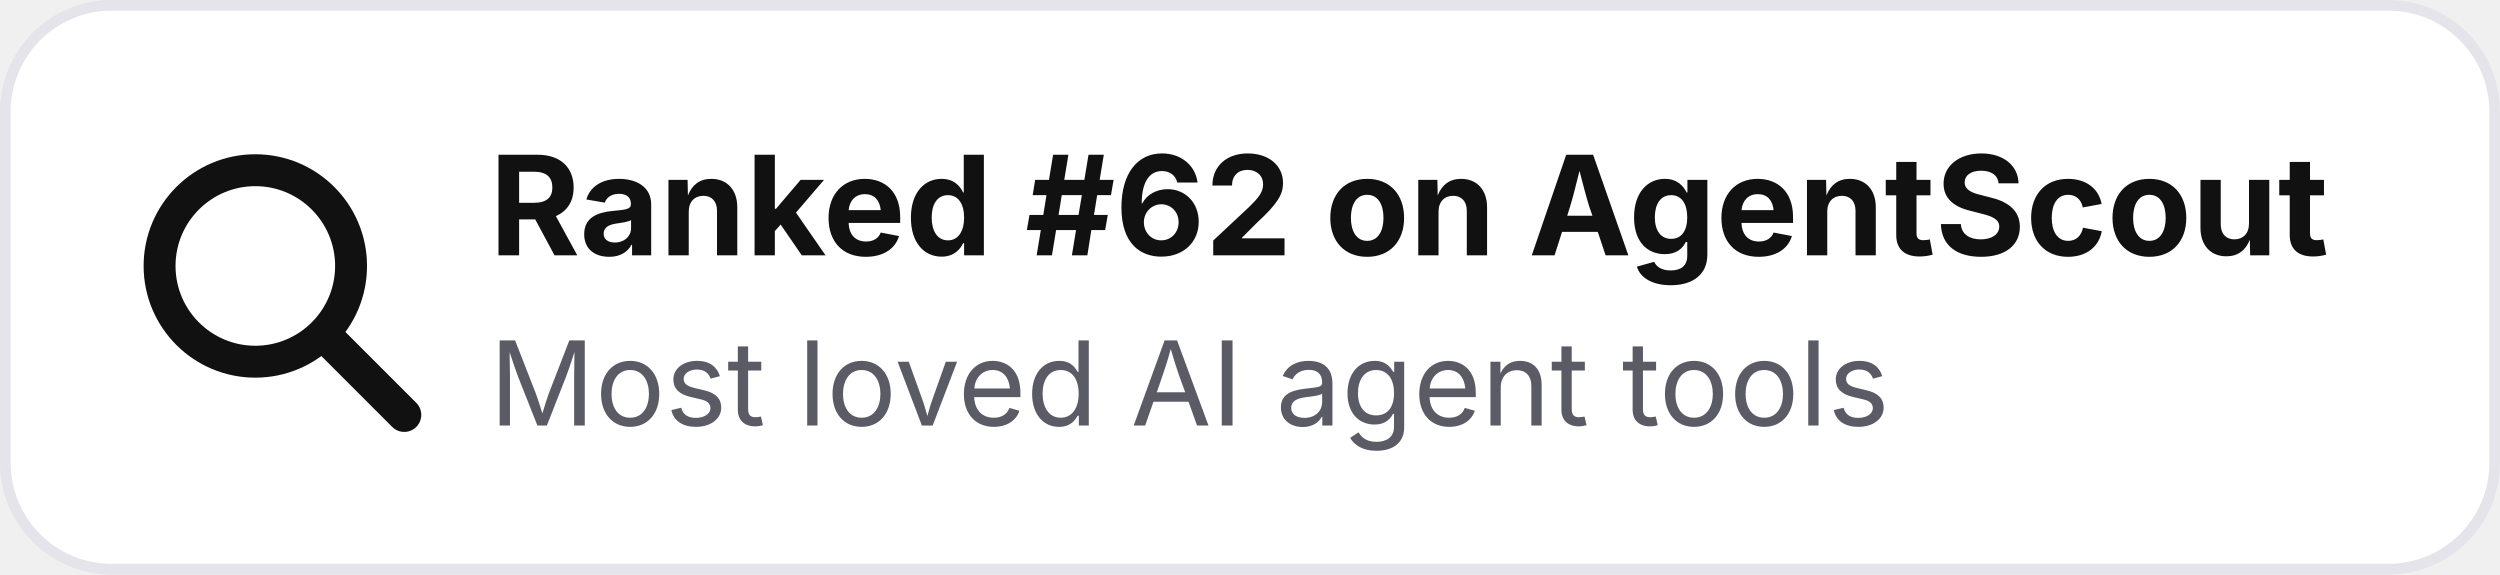
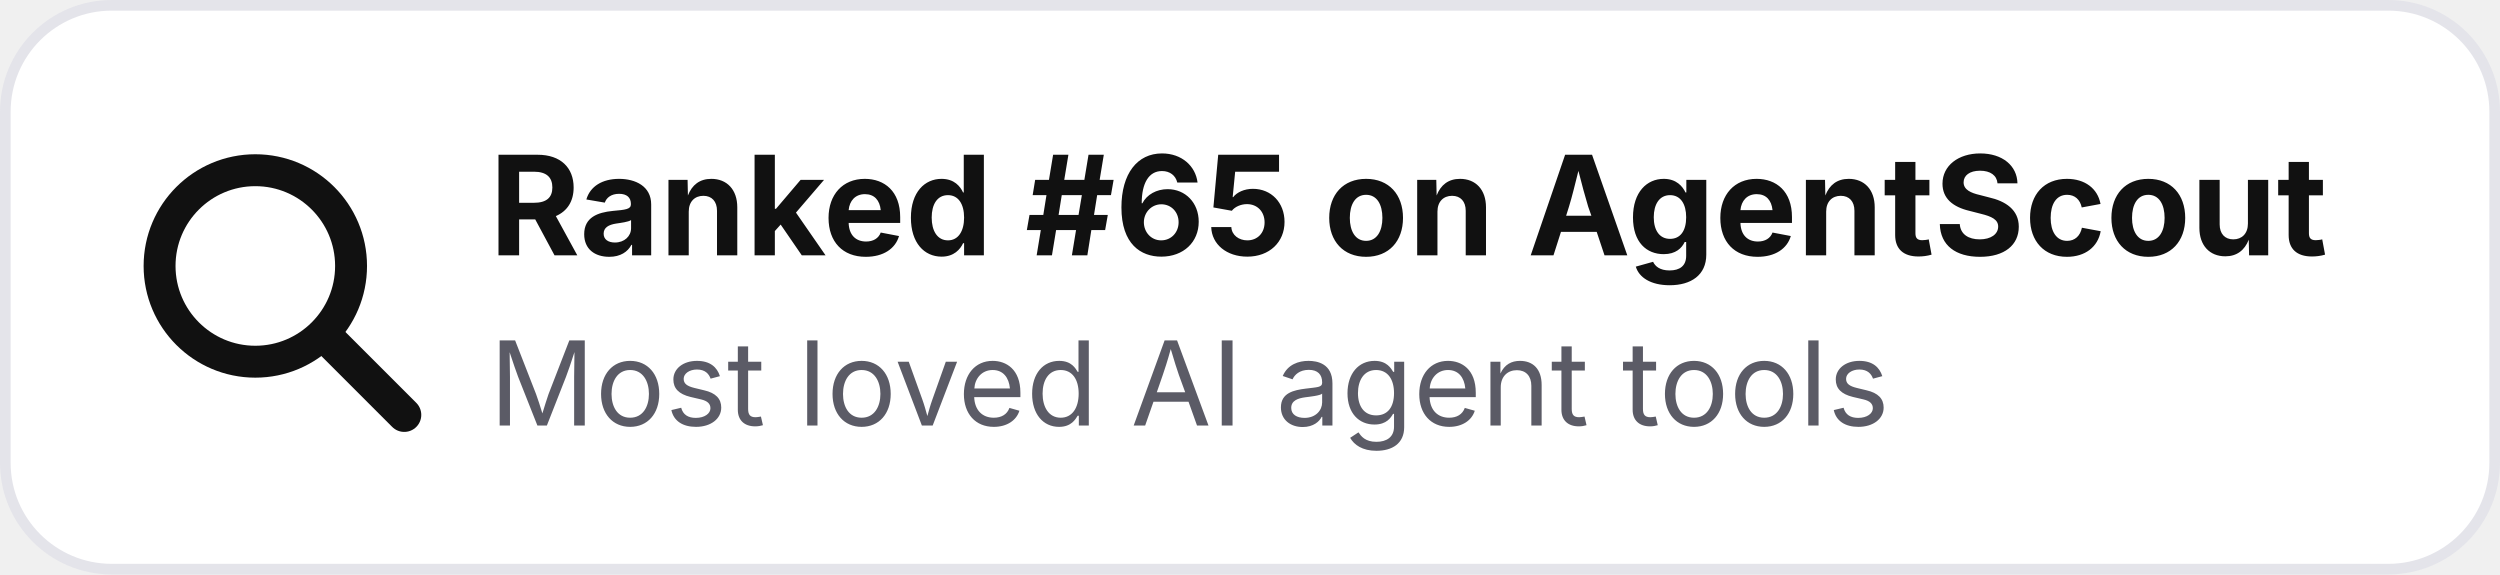
- <svg xmlns="http://www.w3.org/2000/svg" width="235" height="54" viewBox="0 0 235 54" role="img" aria-label="Ranked #62 on AgentScout">
+ <svg xmlns="http://www.w3.org/2000/svg" width="235" height="54" viewBox="0 0 235 54" role="img" aria-label="Ranked #65 on AgentScout">
  <rect x=".5" y=".5" width="234" height="53" rx="10" fill="#ffffff" stroke="#e4e4ea" />
  <circle cx="24" cy="25" r="9" fill="none" stroke="#111111" stroke-width="3" />
  <path d="M31 32l7 7" stroke="#111111" stroke-width="3.2" stroke-linecap="round" />
-   <text x="46" y="24" font-family="Inter,Segoe UI,Arial,sans-serif" font-size="13" font-weight="700" fill="#111111">Ranked #62 on AgentScout</text>
+   <text x="46" y="24" font-family="Inter,Segoe UI,Arial,sans-serif" font-size="13" font-weight="700" fill="#111111">Ranked #65 on AgentScout</text>
  <text x="46" y="40" font-family="Inter,Segoe UI,Arial,sans-serif" font-size="11" fill="#5b5b66">Most loved AI agent tools</text>
</svg>
